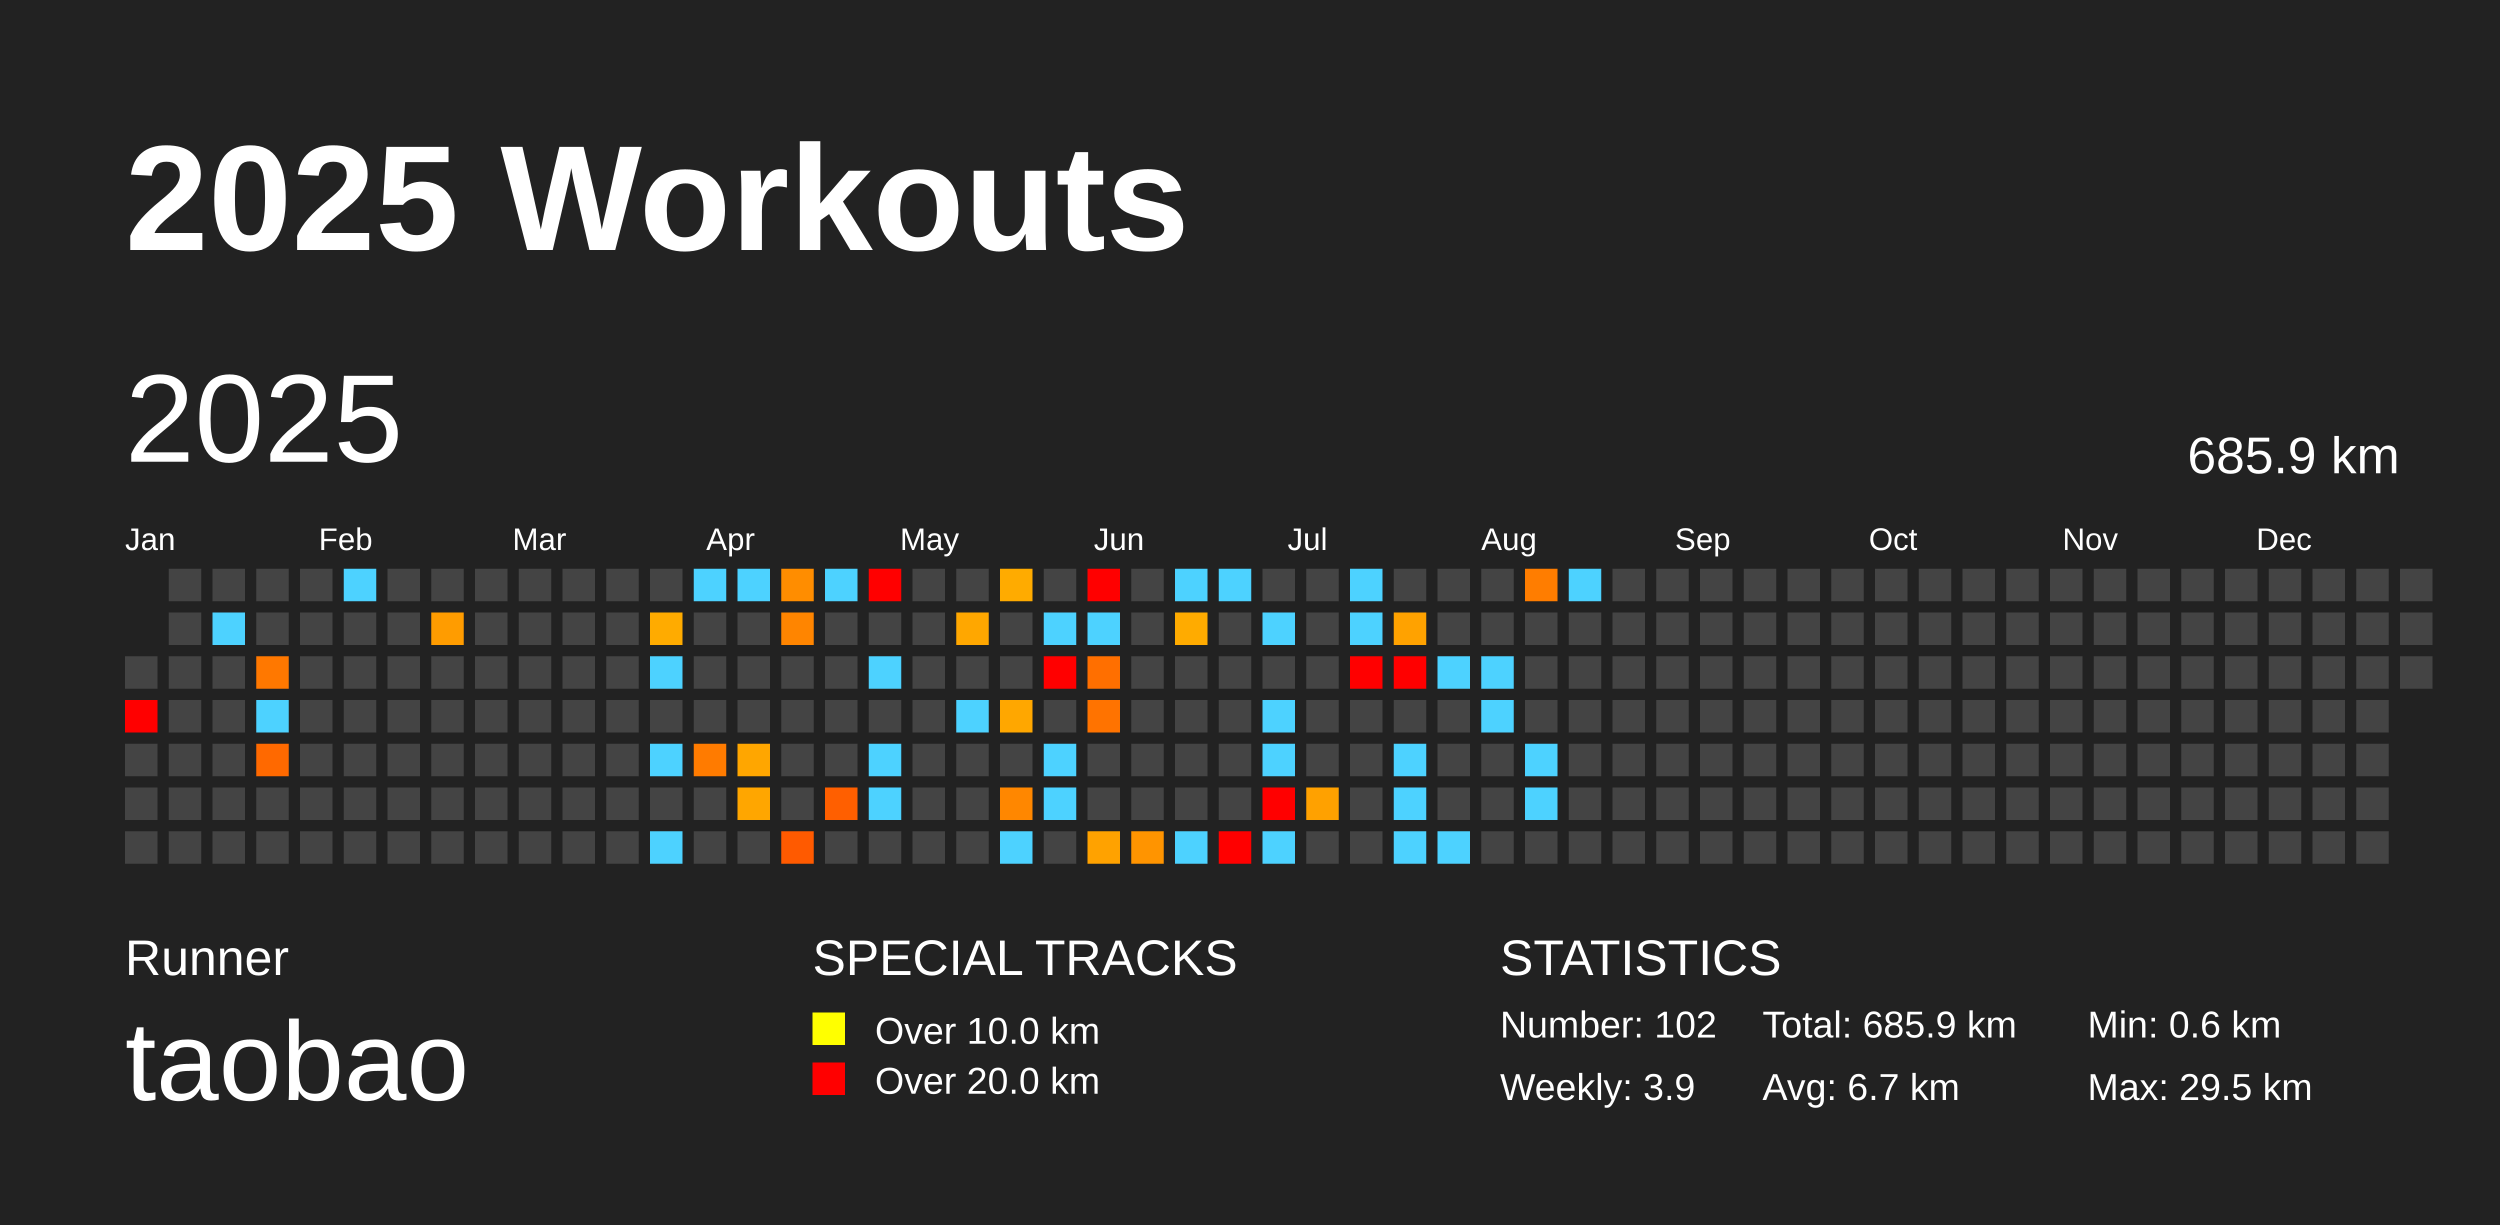
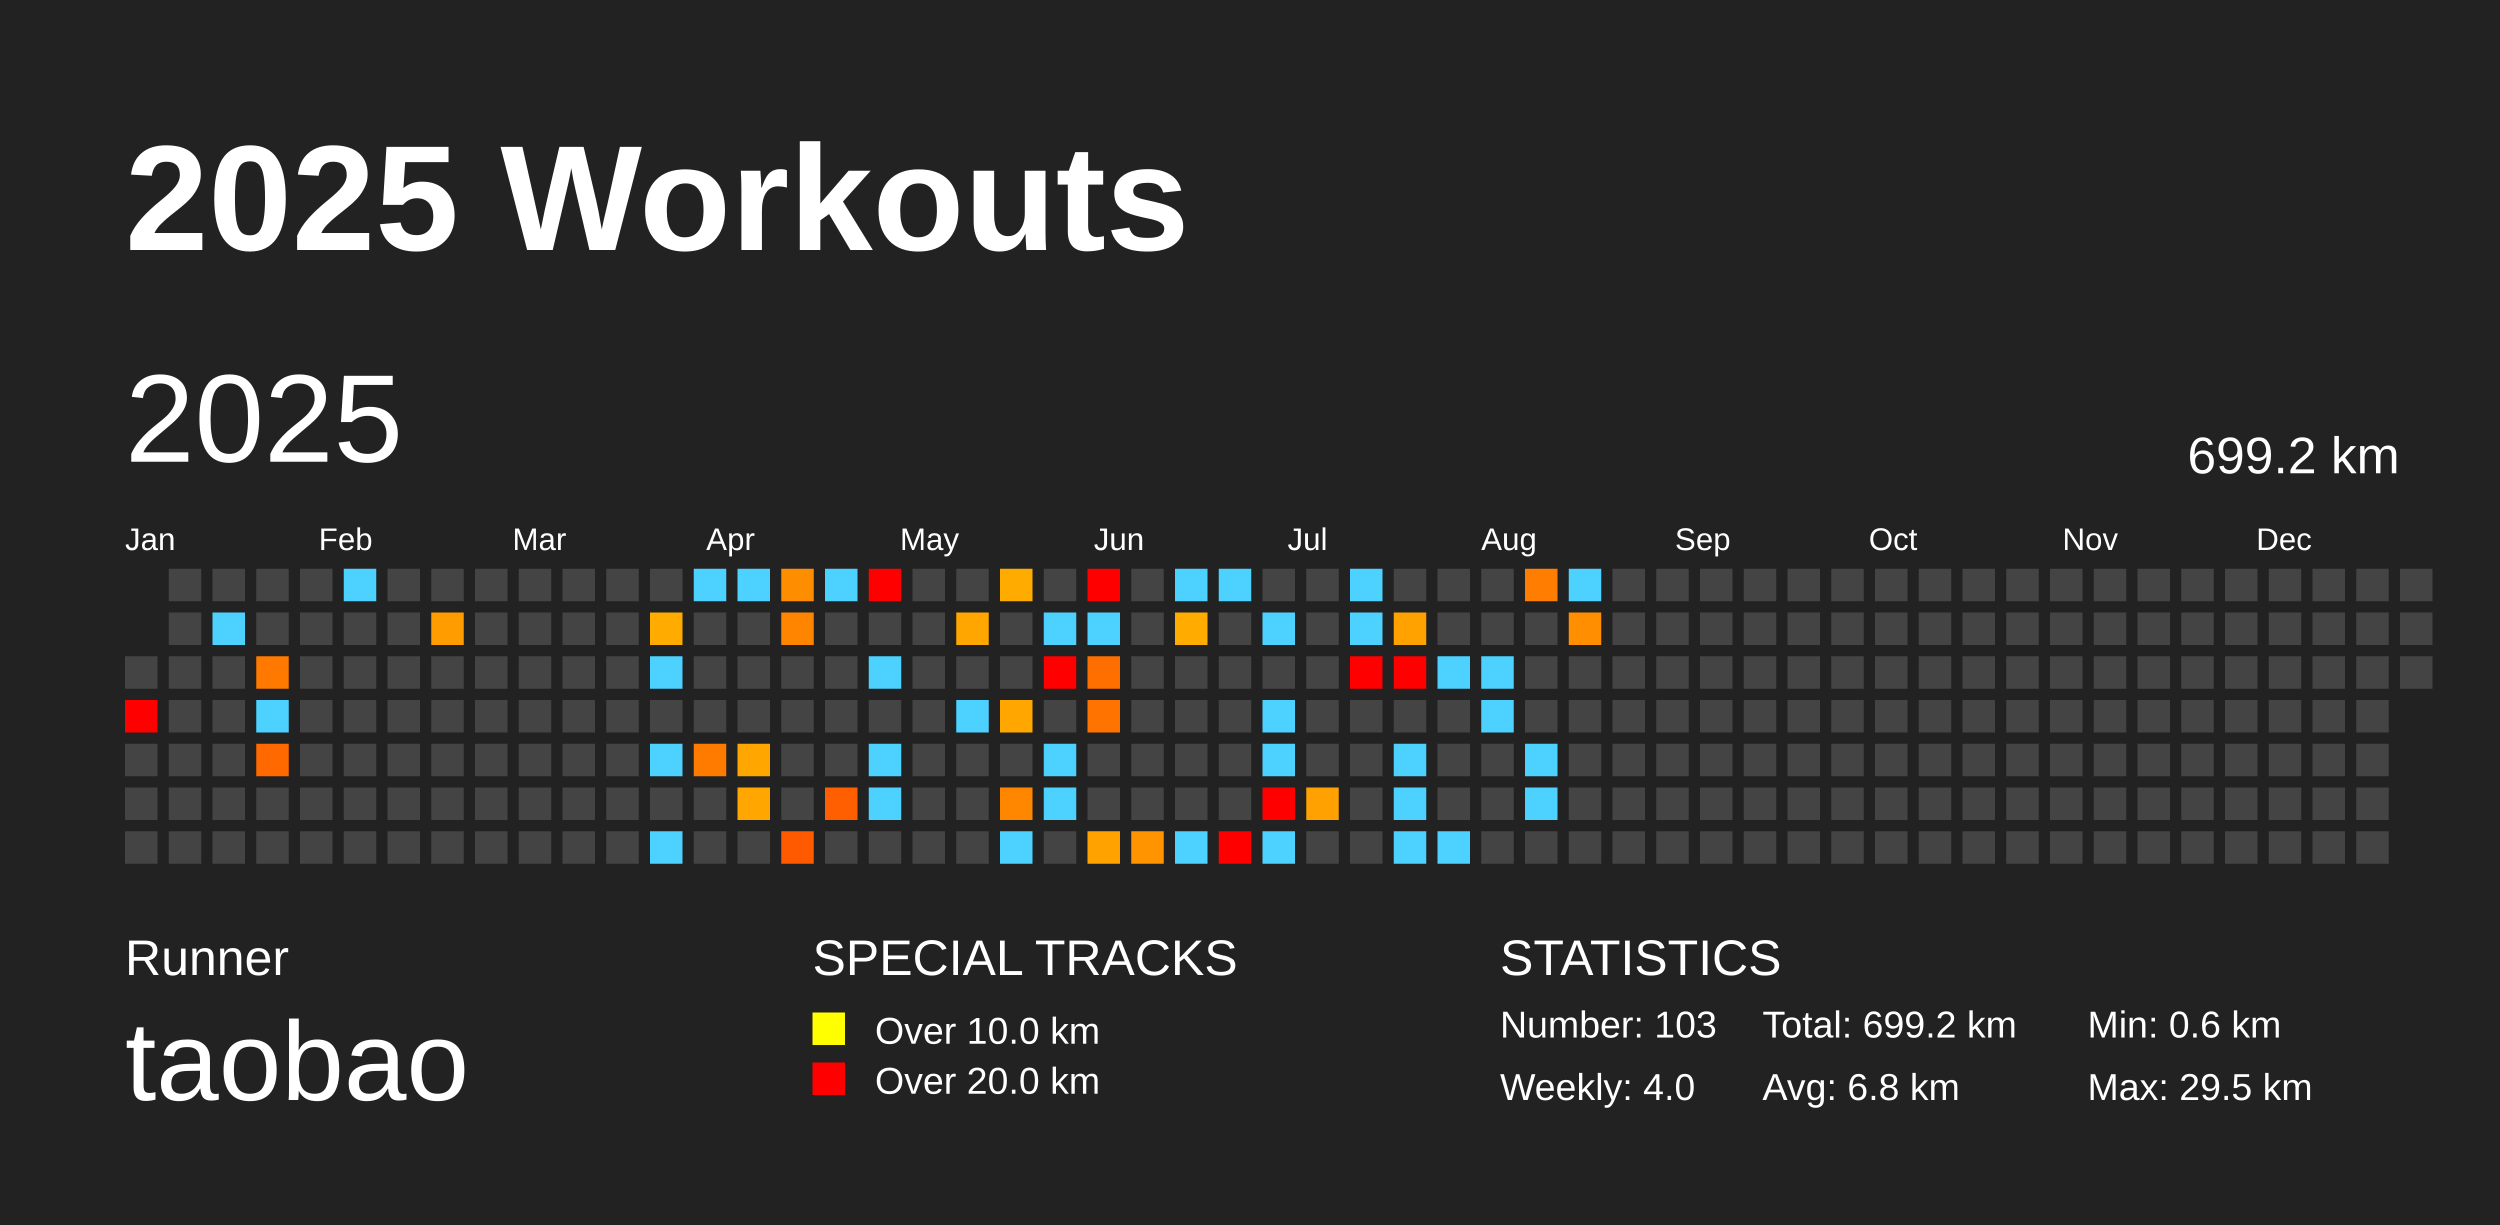
<svg xmlns="http://www.w3.org/2000/svg" baseProfile="full" height="98mm" version="1.1" viewBox="0,0,200,98" width="200mm">
  <defs />
  <rect fill="#222222" height="98" width="200" x="0" y="0" />
  <text fill="#FFFFFF" style="font-size:12px; font-family:Arial; font-weight:bold;" x="10" y="20">2025 Workouts</text>
  <text fill="#FFFFFF" style="font-size:4px; font-family:Arial" x="10" y="78">Runner</text>
  <text fill="#FFFFFF" style="font-size:9px; font-family:Arial" x="10" y="88">taobao</text>
  <text fill="#FFFFFF" style="font-size:4px; font-family:Arial" x="65" y="78">SPECIAL TRACKS</text>
  <rect fill="yellow" height="2.6" width="2.6" x="65" y="81" />
  <text fill="#FFFFFF" style="font-size:3px; font-family:Arial" x="70" y="83.5">Over 10.0 km</text>
  <rect fill="red" height="2.6" width="2.6" x="65" y="85" />
  <text fill="#FFFFFF" style="font-size:3px; font-family:Arial" x="70" y="87.5">Over 20.0 km</text>
  <text fill="#FFFFFF" style="font-size:4px; font-family:Arial" x="120" y="78">STATISTICS</text>
-   <text fill="#FFFFFF" style="font-size:3px; font-family:Arial" x="120" y="83">Number: 102</text>
-   <text fill="#FFFFFF" style="font-size:3px; font-family:Arial" x="120" y="88">Weekly: 3.9</text>
-   <text fill="#FFFFFF" style="font-size:3px; font-family:Arial" x="141" y="83">Total: 685.9 km</text>
-   <text fill="#FFFFFF" style="font-size:3px; font-family:Arial" x="141" y="88">Avg: 6.7 km</text>
+   <text fill="#FFFFFF" style="font-size:3px; font-family:Arial" x="120" y="83">Number: 103</text>
+   <text fill="#FFFFFF" style="font-size:3px; font-family:Arial" x="120" y="88">Weekly: 4.0</text>
+   <text fill="#FFFFFF" style="font-size:3px; font-family:Arial" x="141" y="83">Total: 699.2 km</text>
+   <text fill="#FFFFFF" style="font-size:3px; font-family:Arial" x="141" y="88">Avg: 6.8 km</text>
  <text fill="#FFFFFF" style="font-size:3px; font-family:Arial" x="167" y="83">Min: 0.6 km</text>
  <text fill="#FFFFFF" style="font-size:3px; font-family:Arial" x="167" y="88">Max: 29.5 km</text>
  <text dominant-baseline="hanging" fill="#FFFFFF" style="font-size:10.0px; font-family:Arial;" x="10" y="30">2025</text>
-   <text dominant-baseline="hanging" fill="#FFFFFF" style="font-size:4.125px; font-family:Arial;" x="175" y="35">685.9 km</text>
+   <text dominant-baseline="hanging" fill="#FFFFFF" style="font-size:4.125px; font-family:Arial;" x="175" y="35">699.2 km</text>
  <text fill="#FFFFFF" style="font-size:2.5px; font-family:Arial" x="10.0" y="44">Jan</text>
  <text fill="#FFFFFF" style="font-size:2.5px; font-family:Arial" x="25.5" y="44">Feb</text>
  <text fill="#FFFFFF" style="font-size:2.5px; font-family:Arial" x="41.0" y="44">Mar</text>
  <text fill="#FFFFFF" style="font-size:2.5px; font-family:Arial" x="56.5" y="44">Apr</text>
  <text fill="#FFFFFF" style="font-size:2.5px; font-family:Arial" x="72.0" y="44">May</text>
  <text fill="#FFFFFF" style="font-size:2.5px; font-family:Arial" x="87.5" y="44">Jun</text>
  <text fill="#FFFFFF" style="font-size:2.5px; font-family:Arial" x="103.0" y="44">Jul</text>
  <text fill="#FFFFFF" style="font-size:2.5px; font-family:Arial" x="118.5" y="44">Aug</text>
  <text fill="#FFFFFF" style="font-size:2.5px; font-family:Arial" x="134.0" y="44">Sep</text>
  <text fill="#FFFFFF" style="font-size:2.5px; font-family:Arial" x="149.5" y="44">Oct</text>
  <text fill="#FFFFFF" style="font-size:2.5px; font-family:Arial" x="165.0" y="44">Nov</text>
  <text fill="#FFFFFF" style="font-size:2.5px; font-family:Arial" x="180.5" y="44">Dec</text>
  <rect fill="#444444" height="2.6" width="2.6" x="10.0" y="52.5" />
  <rect fill="red" height="2.6" width="2.6" x="10.0" y="56.0" />
  <rect fill="#444444" height="2.6" width="2.6" x="10.0" y="59.5" />
  <rect fill="#444444" height="2.6" width="2.6" x="10.0" y="63.0" />
  <rect fill="#444444" height="2.6" width="2.6" x="10.0" y="66.5" />
  <rect fill="#444444" height="2.6" width="2.6" x="13.5" y="45.5" />
  <rect fill="#444444" height="2.6" width="2.6" x="13.5" y="49.0" />
  <rect fill="#444444" height="2.6" width="2.6" x="13.5" y="52.5" />
  <rect fill="#444444" height="2.6" width="2.6" x="13.5" y="56.0" />
  <rect fill="#444444" height="2.6" width="2.6" x="13.5" y="59.5" />
  <rect fill="#444444" height="2.6" width="2.6" x="13.5" y="63.0" />
  <rect fill="#444444" height="2.6" width="2.6" x="13.5" y="66.5" />
  <rect fill="#444444" height="2.6" width="2.6" x="17.0" y="45.5" />
  <rect fill="#4dd2ff" height="2.6" width="2.6" x="17.0" y="49.0" />
  <rect fill="#444444" height="2.6" width="2.6" x="17.0" y="52.5" />
  <rect fill="#444444" height="2.6" width="2.6" x="17.0" y="56.0" />
  <rect fill="#444444" height="2.6" width="2.6" x="17.0" y="59.5" />
  <rect fill="#444444" height="2.6" width="2.6" x="17.0" y="63.0" />
  <rect fill="#444444" height="2.6" width="2.6" x="17.0" y="66.5" />
  <rect fill="#444444" height="2.6" width="2.6" x="20.5" y="45.5" />
  <rect fill="#444444" height="2.6" width="2.6" x="20.5" y="49.0" />
  <rect fill="#ff7800" height="2.6" width="2.6" x="20.5" y="52.5" />
  <rect fill="#4dd2ff" height="2.6" width="2.6" x="20.5" y="56.0" />
  <rect fill="#ff6900" height="2.6" width="2.6" x="20.5" y="59.5" />
  <rect fill="#444444" height="2.6" width="2.6" x="20.5" y="63.0" />
  <rect fill="#444444" height="2.6" width="2.6" x="20.5" y="66.5" />
  <rect fill="#444444" height="2.6" width="2.6" x="24.0" y="45.5" />
  <rect fill="#444444" height="2.6" width="2.6" x="24.0" y="49.0" />
  <rect fill="#444444" height="2.6" width="2.6" x="24.0" y="52.5" />
  <rect fill="#444444" height="2.6" width="2.6" x="24.0" y="56.0" />
  <rect fill="#444444" height="2.6" width="2.6" x="24.0" y="59.5" />
  <rect fill="#444444" height="2.6" width="2.6" x="24.0" y="63.0" />
  <rect fill="#444444" height="2.6" width="2.6" x="24.0" y="66.5" />
  <rect fill="#4dd2ff" height="2.6" width="2.6" x="27.5" y="45.5" />
  <rect fill="#444444" height="2.6" width="2.6" x="27.5" y="49.0" />
  <rect fill="#444444" height="2.6" width="2.6" x="27.5" y="52.5" />
  <rect fill="#444444" height="2.6" width="2.6" x="27.5" y="56.0" />
  <rect fill="#444444" height="2.6" width="2.6" x="27.5" y="59.5" />
  <rect fill="#444444" height="2.6" width="2.6" x="27.5" y="63.0" />
  <rect fill="#444444" height="2.6" width="2.6" x="27.5" y="66.5" />
  <rect fill="#444444" height="2.6" width="2.6" x="31.0" y="45.5" />
  <rect fill="#444444" height="2.6" width="2.6" x="31.0" y="49.0" />
  <rect fill="#444444" height="2.6" width="2.6" x="31.0" y="52.5" />
  <rect fill="#444444" height="2.6" width="2.6" x="31.0" y="56.0" />
  <rect fill="#444444" height="2.6" width="2.6" x="31.0" y="59.5" />
  <rect fill="#444444" height="2.6" width="2.6" x="31.0" y="63.0" />
  <rect fill="#444444" height="2.6" width="2.6" x="31.0" y="66.5" />
  <rect fill="#444444" height="2.6" width="2.6" x="34.5" y="45.5" />
  <rect fill="#ff9c00" height="2.6" width="2.6" x="34.5" y="49.0" />
  <rect fill="#444444" height="2.6" width="2.6" x="34.5" y="52.5" />
  <rect fill="#444444" height="2.6" width="2.6" x="34.5" y="56.0" />
  <rect fill="#444444" height="2.6" width="2.6" x="34.5" y="59.5" />
  <rect fill="#444444" height="2.6" width="2.6" x="34.5" y="63.0" />
  <rect fill="#444444" height="2.6" width="2.6" x="34.5" y="66.5" />
  <rect fill="#444444" height="2.6" width="2.6" x="38.0" y="45.5" />
  <rect fill="#444444" height="2.6" width="2.6" x="38.0" y="49.0" />
  <rect fill="#444444" height="2.6" width="2.6" x="38.0" y="52.5" />
  <rect fill="#444444" height="2.6" width="2.6" x="38.0" y="56.0" />
  <rect fill="#444444" height="2.6" width="2.6" x="38.0" y="59.5" />
  <rect fill="#444444" height="2.6" width="2.6" x="38.0" y="63.0" />
  <rect fill="#444444" height="2.6" width="2.6" x="38.0" y="66.5" />
  <rect fill="#444444" height="2.6" width="2.6" x="41.5" y="45.5" />
  <rect fill="#444444" height="2.6" width="2.6" x="41.5" y="49.0" />
  <rect fill="#444444" height="2.6" width="2.6" x="41.5" y="52.5" />
  <rect fill="#444444" height="2.6" width="2.6" x="41.5" y="56.0" />
  <rect fill="#444444" height="2.6" width="2.6" x="41.5" y="59.5" />
  <rect fill="#444444" height="2.6" width="2.6" x="41.5" y="63.0" />
  <rect fill="#444444" height="2.6" width="2.6" x="41.5" y="66.5" />
  <rect fill="#444444" height="2.6" width="2.6" x="45.0" y="45.5" />
  <rect fill="#444444" height="2.6" width="2.6" x="45.0" y="49.0" />
  <rect fill="#444444" height="2.6" width="2.6" x="45.0" y="52.5" />
  <rect fill="#444444" height="2.6" width="2.6" x="45.0" y="56.0" />
  <rect fill="#444444" height="2.6" width="2.6" x="45.0" y="59.5" />
  <rect fill="#444444" height="2.6" width="2.6" x="45.0" y="63.0" />
  <rect fill="#444444" height="2.6" width="2.6" x="45.0" y="66.5" />
  <rect fill="#444444" height="2.6" width="2.6" x="48.5" y="45.5" />
  <rect fill="#444444" height="2.6" width="2.6" x="48.5" y="49.0" />
  <rect fill="#444444" height="2.6" width="2.6" x="48.5" y="52.5" />
  <rect fill="#444444" height="2.6" width="2.6" x="48.5" y="56.0" />
  <rect fill="#444444" height="2.6" width="2.6" x="48.5" y="59.5" />
  <rect fill="#444444" height="2.6" width="2.6" x="48.5" y="63.0" />
  <rect fill="#444444" height="2.6" width="2.6" x="48.5" y="66.5" />
  <rect fill="#444444" height="2.6" width="2.6" x="52.0" y="45.5" />
  <rect fill="#ffab00" height="2.6" width="2.6" x="52.0" y="49.0" />
  <rect fill="#4dd2ff" height="2.6" width="2.6" x="52.0" y="52.5" />
  <rect fill="#444444" height="2.6" width="2.6" x="52.0" y="56.0" />
  <rect fill="#4dd2ff" height="2.6" width="2.6" x="52.0" y="59.5" />
  <rect fill="#444444" height="2.6" width="2.6" x="52.0" y="63.0" />
  <rect fill="#4dd2ff" height="2.6" width="2.6" x="52.0" y="66.5" />
  <rect fill="#4dd2ff" height="2.6" width="2.6" x="55.5" y="45.5" />
  <rect fill="#444444" height="2.6" width="2.6" x="55.5" y="49.0" />
  <rect fill="#444444" height="2.6" width="2.6" x="55.5" y="52.5" />
  <rect fill="#444444" height="2.6" width="2.6" x="55.5" y="56.0" />
  <rect fill="#ff7b00" height="2.6" width="2.6" x="55.5" y="59.5" />
  <rect fill="#444444" height="2.6" width="2.6" x="55.5" y="63.0" />
  <rect fill="#444444" height="2.6" width="2.6" x="55.5" y="66.5" />
  <rect fill="#4dd2ff" height="2.6" width="2.6" x="59.0" y="45.5" />
  <rect fill="#444444" height="2.6" width="2.6" x="59.0" y="49.0" />
  <rect fill="#444444" height="2.6" width="2.6" x="59.0" y="52.5" />
  <rect fill="#444444" height="2.6" width="2.6" x="59.0" y="56.0" />
  <rect fill="#ffa600" height="2.6" width="2.6" x="59.0" y="59.5" />
  <rect fill="#ffa600" height="2.6" width="2.6" x="59.0" y="63.0" />
  <rect fill="#444444" height="2.6" width="2.6" x="59.0" y="66.5" />
  <rect fill="#ff8d00" height="2.6" width="2.6" x="62.5" y="45.5" />
  <rect fill="#ff8500" height="2.6" width="2.6" x="62.5" y="49.0" />
  <rect fill="#444444" height="2.6" width="2.6" x="62.5" y="52.5" />
  <rect fill="#444444" height="2.6" width="2.6" x="62.5" y="56.0" />
  <rect fill="#444444" height="2.6" width="2.6" x="62.5" y="59.5" />
  <rect fill="#444444" height="2.6" width="2.6" x="62.5" y="63.0" />
  <rect fill="#ff5a00" height="2.6" width="2.6" x="62.5" y="66.5" />
  <rect fill="#4dd2ff" height="2.6" width="2.6" x="66.0" y="45.5" />
  <rect fill="#444444" height="2.6" width="2.6" x="66.0" y="49.0" />
  <rect fill="#444444" height="2.6" width="2.6" x="66.0" y="52.5" />
  <rect fill="#444444" height="2.6" width="2.6" x="66.0" y="56.0" />
  <rect fill="#444444" height="2.6" width="2.6" x="66.0" y="59.5" />
  <rect fill="#ff5f00" height="2.6" width="2.6" x="66.0" y="63.0" />
  <rect fill="#444444" height="2.6" width="2.6" x="66.0" y="66.5" />
  <rect fill="red" height="2.6" width="2.6" x="69.5" y="45.5" />
  <rect fill="#444444" height="2.6" width="2.6" x="69.5" y="49.0" />
  <rect fill="#4dd2ff" height="2.6" width="2.6" x="69.5" y="52.5" />
  <rect fill="#444444" height="2.6" width="2.6" x="69.5" y="56.0" />
  <rect fill="#4dd2ff" height="2.6" width="2.6" x="69.5" y="59.5" />
  <rect fill="#4dd2ff" height="2.6" width="2.6" x="69.5" y="63.0" />
  <rect fill="#444444" height="2.6" width="2.6" x="69.5" y="66.5" />
  <rect fill="#444444" height="2.6" width="2.6" x="73.0" y="45.5" />
  <rect fill="#444444" height="2.6" width="2.6" x="73.0" y="49.0" />
  <rect fill="#444444" height="2.6" width="2.6" x="73.0" y="52.5" />
  <rect fill="#444444" height="2.6" width="2.6" x="73.0" y="56.0" />
  <rect fill="#444444" height="2.6" width="2.6" x="73.0" y="59.5" />
  <rect fill="#444444" height="2.6" width="2.6" x="73.0" y="63.0" />
  <rect fill="#444444" height="2.6" width="2.6" x="73.0" y="66.5" />
  <rect fill="#444444" height="2.6" width="2.6" x="76.5" y="45.5" />
  <rect fill="#ffa700" height="2.6" width="2.6" x="76.5" y="49.0" />
  <rect fill="#444444" height="2.6" width="2.6" x="76.5" y="52.5" />
  <rect fill="#4dd2ff" height="2.6" width="2.6" x="76.5" y="56.0" />
  <rect fill="#444444" height="2.6" width="2.6" x="76.5" y="59.5" />
  <rect fill="#444444" height="2.6" width="2.6" x="76.5" y="63.0" />
  <rect fill="#444444" height="2.6" width="2.6" x="76.5" y="66.5" />
  <rect fill="#ffab00" height="2.6" width="2.6" x="80.0" y="45.5" />
  <rect fill="#444444" height="2.6" width="2.6" x="80.0" y="49.0" />
  <rect fill="#444444" height="2.6" width="2.6" x="80.0" y="52.5" />
  <rect fill="#ffa700" height="2.6" width="2.6" x="80.0" y="56.0" />
  <rect fill="#444444" height="2.6" width="2.6" x="80.0" y="59.5" />
  <rect fill="#ff8700" height="2.6" width="2.6" x="80.0" y="63.0" />
  <rect fill="#4dd2ff" height="2.6" width="2.6" x="80.0" y="66.5" />
  <rect fill="#444444" height="2.6" width="2.6" x="83.5" y="45.5" />
  <rect fill="#4dd2ff" height="2.6" width="2.6" x="83.5" y="49.0" />
  <rect fill="red" height="2.6" width="2.6" x="83.5" y="52.5" />
  <rect fill="#444444" height="2.6" width="2.6" x="83.5" y="56.0" />
  <rect fill="#4dd2ff" height="2.6" width="2.6" x="83.5" y="59.5" />
  <rect fill="#4dd2ff" height="2.6" width="2.6" x="83.5" y="63.0" />
  <rect fill="#444444" height="2.6" width="2.6" x="83.5" y="66.5" />
  <rect fill="red" height="2.6" width="2.6" x="87.0" y="45.5" />
  <rect fill="#4dd2ff" height="2.6" width="2.6" x="87.0" y="49.0" />
  <rect fill="#ff6f00" height="2.6" width="2.6" x="87.0" y="52.5" />
  <rect fill="#ff7300" height="2.6" width="2.6" x="87.0" y="56.0" />
  <rect fill="#444444" height="2.6" width="2.6" x="87.0" y="59.5" />
  <rect fill="#444444" height="2.6" width="2.6" x="87.0" y="63.0" />
  <rect fill="#ffa200" height="2.6" width="2.6" x="87.0" y="66.5" />
  <rect fill="#444444" height="2.6" width="2.6" x="90.5" y="45.5" />
  <rect fill="#444444" height="2.6" width="2.6" x="90.5" y="49.0" />
  <rect fill="#444444" height="2.6" width="2.6" x="90.5" y="52.5" />
  <rect fill="#444444" height="2.6" width="2.6" x="90.5" y="56.0" />
  <rect fill="#444444" height="2.6" width="2.6" x="90.5" y="59.5" />
  <rect fill="#444444" height="2.6" width="2.6" x="90.5" y="63.0" />
  <rect fill="#ff9400" height="2.6" width="2.6" x="90.5" y="66.5" />
  <rect fill="#4dd2ff" height="2.6" width="2.6" x="94.0" y="45.5" />
  <rect fill="#ffab00" height="2.6" width="2.6" x="94.0" y="49.0" />
  <rect fill="#444444" height="2.6" width="2.6" x="94.0" y="52.5" />
  <rect fill="#444444" height="2.6" width="2.6" x="94.0" y="56.0" />
  <rect fill="#444444" height="2.6" width="2.6" x="94.0" y="59.5" />
  <rect fill="#444444" height="2.6" width="2.6" x="94.0" y="63.0" />
  <rect fill="#4dd2ff" height="2.6" width="2.6" x="94.0" y="66.5" />
  <rect fill="#4dd2ff" height="2.6" width="2.6" x="97.5" y="45.5" />
  <rect fill="#444444" height="2.6" width="2.6" x="97.5" y="49.0" />
  <rect fill="#444444" height="2.6" width="2.6" x="97.5" y="52.5" />
  <rect fill="#444444" height="2.6" width="2.6" x="97.5" y="56.0" />
  <rect fill="#444444" height="2.6" width="2.6" x="97.5" y="59.5" />
  <rect fill="#444444" height="2.6" width="2.6" x="97.5" y="63.0" />
  <rect fill="red" height="2.6" width="2.6" x="97.5" y="66.5" />
  <rect fill="#444444" height="2.6" width="2.6" x="101.0" y="45.5" />
  <rect fill="#4dd2ff" height="2.6" width="2.6" x="101.0" y="49.0" />
  <rect fill="#444444" height="2.6" width="2.6" x="101.0" y="52.5" />
  <rect fill="#4dd2ff" height="2.6" width="2.6" x="101.0" y="56.0" />
  <rect fill="#4dd2ff" height="2.6" width="2.6" x="101.0" y="59.5" />
  <rect fill="red" height="2.6" width="2.6" x="101.0" y="63.0" />
  <rect fill="#4dd2ff" height="2.6" width="2.6" x="101.0" y="66.5" />
  <rect fill="#444444" height="2.6" width="2.6" x="104.5" y="45.5" />
  <rect fill="#444444" height="2.6" width="2.6" x="104.5" y="49.0" />
  <rect fill="#444444" height="2.6" width="2.6" x="104.5" y="52.5" />
  <rect fill="#444444" height="2.6" width="2.6" x="104.5" y="56.0" />
  <rect fill="#444444" height="2.6" width="2.6" x="104.5" y="59.5" />
  <rect fill="#ffa100" height="2.6" width="2.6" x="104.5" y="63.0" />
  <rect fill="#444444" height="2.6" width="2.6" x="104.5" y="66.5" />
  <rect fill="#4dd2ff" height="2.6" width="2.6" x="108.0" y="45.5" />
  <rect fill="#4dd2ff" height="2.6" width="2.6" x="108.0" y="49.0" />
  <rect fill="red" height="2.6" width="2.6" x="108.0" y="52.5" />
  <rect fill="#444444" height="2.6" width="2.6" x="108.0" y="56.0" />
  <rect fill="#444444" height="2.6" width="2.6" x="108.0" y="59.5" />
  <rect fill="#444444" height="2.6" width="2.6" x="108.0" y="63.0" />
  <rect fill="#444444" height="2.6" width="2.6" x="108.0" y="66.5" />
  <rect fill="#444444" height="2.6" width="2.6" x="111.5" y="45.5" />
  <rect fill="#ffa200" height="2.6" width="2.6" x="111.5" y="49.0" />
  <rect fill="red" height="2.6" width="2.6" x="111.5" y="52.5" />
  <rect fill="#444444" height="2.6" width="2.6" x="111.5" y="56.0" />
  <rect fill="#4dd2ff" height="2.6" width="2.6" x="111.5" y="59.5" />
  <rect fill="#4dd2ff" height="2.6" width="2.6" x="111.5" y="63.0" />
  <rect fill="#4dd2ff" height="2.6" width="2.6" x="111.5" y="66.5" />
  <rect fill="#444444" height="2.6" width="2.6" x="115.0" y="45.5" />
  <rect fill="#444444" height="2.6" width="2.6" x="115.0" y="49.0" />
  <rect fill="#4dd2ff" height="2.6" width="2.6" x="115.0" y="52.5" />
  <rect fill="#444444" height="2.6" width="2.6" x="115.0" y="56.0" />
  <rect fill="#444444" height="2.6" width="2.6" x="115.0" y="59.5" />
  <rect fill="#444444" height="2.6" width="2.6" x="115.0" y="63.0" />
  <rect fill="#4dd2ff" height="2.6" width="2.6" x="115.0" y="66.5" />
  <rect fill="#444444" height="2.6" width="2.6" x="118.5" y="45.5" />
  <rect fill="#444444" height="2.6" width="2.6" x="118.5" y="49.0" />
  <rect fill="#4dd2ff" height="2.6" width="2.6" x="118.5" y="52.5" />
  <rect fill="#4dd2ff" height="2.6" width="2.6" x="118.5" y="56.0" />
  <rect fill="#444444" height="2.6" width="2.6" x="118.5" y="59.5" />
  <rect fill="#444444" height="2.6" width="2.6" x="118.5" y="63.0" />
  <rect fill="#444444" height="2.6" width="2.6" x="118.5" y="66.5" />
  <rect fill="#ff7d00" height="2.6" width="2.6" x="122.0" y="45.5" />
  <rect fill="#444444" height="2.6" width="2.6" x="122.0" y="49.0" />
  <rect fill="#444444" height="2.6" width="2.6" x="122.0" y="52.5" />
  <rect fill="#444444" height="2.6" width="2.6" x="122.0" y="56.0" />
  <rect fill="#4dd2ff" height="2.6" width="2.6" x="122.0" y="59.5" />
  <rect fill="#4dd2ff" height="2.6" width="2.6" x="122.0" y="63.0" />
  <rect fill="#444444" height="2.6" width="2.6" x="122.0" y="66.5" />
  <rect fill="#4dd2ff" height="2.6" width="2.6" x="125.5" y="45.5" />
-   <rect fill="#444444" height="2.6" width="2.6" x="125.5" y="49.0" />
+   <rect fill="#ff8f00" height="2.6" width="2.6" x="125.5" y="49.0" />
  <rect fill="#444444" height="2.6" width="2.6" x="125.5" y="52.5" />
  <rect fill="#444444" height="2.6" width="2.6" x="125.5" y="56.0" />
  <rect fill="#444444" height="2.6" width="2.6" x="125.5" y="59.5" />
  <rect fill="#444444" height="2.6" width="2.6" x="125.5" y="63.0" />
  <rect fill="#444444" height="2.6" width="2.6" x="125.5" y="66.5" />
  <rect fill="#444444" height="2.6" width="2.6" x="129.0" y="45.5" />
  <rect fill="#444444" height="2.6" width="2.6" x="129.0" y="49.0" />
  <rect fill="#444444" height="2.6" width="2.6" x="129.0" y="52.5" />
  <rect fill="#444444" height="2.6" width="2.6" x="129.0" y="56.0" />
  <rect fill="#444444" height="2.6" width="2.6" x="129.0" y="59.5" />
  <rect fill="#444444" height="2.6" width="2.6" x="129.0" y="63.0" />
  <rect fill="#444444" height="2.6" width="2.6" x="129.0" y="66.5" />
  <rect fill="#444444" height="2.6" width="2.6" x="132.5" y="45.5" />
  <rect fill="#444444" height="2.6" width="2.6" x="132.5" y="49.0" />
  <rect fill="#444444" height="2.6" width="2.6" x="132.5" y="52.5" />
  <rect fill="#444444" height="2.6" width="2.6" x="132.5" y="56.0" />
  <rect fill="#444444" height="2.6" width="2.6" x="132.5" y="59.5" />
  <rect fill="#444444" height="2.6" width="2.6" x="132.5" y="63.0" />
  <rect fill="#444444" height="2.6" width="2.6" x="132.5" y="66.5" />
  <rect fill="#444444" height="2.6" width="2.6" x="136.0" y="45.5" />
  <rect fill="#444444" height="2.6" width="2.6" x="136.0" y="49.0" />
  <rect fill="#444444" height="2.6" width="2.6" x="136.0" y="52.5" />
  <rect fill="#444444" height="2.6" width="2.6" x="136.0" y="56.0" />
  <rect fill="#444444" height="2.6" width="2.6" x="136.0" y="59.5" />
  <rect fill="#444444" height="2.6" width="2.6" x="136.0" y="63.0" />
  <rect fill="#444444" height="2.6" width="2.6" x="136.0" y="66.5" />
  <rect fill="#444444" height="2.6" width="2.6" x="139.5" y="45.5" />
  <rect fill="#444444" height="2.6" width="2.6" x="139.5" y="49.0" />
  <rect fill="#444444" height="2.6" width="2.6" x="139.5" y="52.5" />
  <rect fill="#444444" height="2.6" width="2.6" x="139.5" y="56.0" />
  <rect fill="#444444" height="2.6" width="2.6" x="139.5" y="59.5" />
  <rect fill="#444444" height="2.6" width="2.6" x="139.5" y="63.0" />
  <rect fill="#444444" height="2.6" width="2.6" x="139.5" y="66.5" />
  <rect fill="#444444" height="2.6" width="2.6" x="143.0" y="45.5" />
  <rect fill="#444444" height="2.6" width="2.6" x="143.0" y="49.0" />
  <rect fill="#444444" height="2.6" width="2.6" x="143.0" y="52.5" />
  <rect fill="#444444" height="2.6" width="2.6" x="143.0" y="56.0" />
  <rect fill="#444444" height="2.6" width="2.6" x="143.0" y="59.5" />
  <rect fill="#444444" height="2.6" width="2.6" x="143.0" y="63.0" />
  <rect fill="#444444" height="2.6" width="2.6" x="143.0" y="66.5" />
  <rect fill="#444444" height="2.6" width="2.6" x="146.5" y="45.5" />
  <rect fill="#444444" height="2.6" width="2.6" x="146.5" y="49.0" />
  <rect fill="#444444" height="2.6" width="2.6" x="146.5" y="52.5" />
  <rect fill="#444444" height="2.6" width="2.6" x="146.5" y="56.0" />
  <rect fill="#444444" height="2.6" width="2.6" x="146.5" y="59.5" />
  <rect fill="#444444" height="2.6" width="2.6" x="146.5" y="63.0" />
  <rect fill="#444444" height="2.6" width="2.6" x="146.5" y="66.5" />
  <rect fill="#444444" height="2.6" width="2.6" x="150.0" y="45.5" />
  <rect fill="#444444" height="2.6" width="2.6" x="150.0" y="49.0" />
  <rect fill="#444444" height="2.6" width="2.6" x="150.0" y="52.5" />
  <rect fill="#444444" height="2.6" width="2.6" x="150.0" y="56.0" />
  <rect fill="#444444" height="2.6" width="2.6" x="150.0" y="59.5" />
  <rect fill="#444444" height="2.6" width="2.6" x="150.0" y="63.0" />
  <rect fill="#444444" height="2.6" width="2.6" x="150.0" y="66.5" />
  <rect fill="#444444" height="2.6" width="2.6" x="153.5" y="45.5" />
  <rect fill="#444444" height="2.6" width="2.6" x="153.5" y="49.0" />
  <rect fill="#444444" height="2.6" width="2.6" x="153.5" y="52.5" />
  <rect fill="#444444" height="2.6" width="2.6" x="153.5" y="56.0" />
  <rect fill="#444444" height="2.6" width="2.6" x="153.5" y="59.5" />
  <rect fill="#444444" height="2.6" width="2.6" x="153.5" y="63.0" />
  <rect fill="#444444" height="2.6" width="2.6" x="153.5" y="66.5" />
  <rect fill="#444444" height="2.6" width="2.6" x="157.0" y="45.5" />
  <rect fill="#444444" height="2.6" width="2.6" x="157.0" y="49.0" />
  <rect fill="#444444" height="2.6" width="2.6" x="157.0" y="52.5" />
  <rect fill="#444444" height="2.6" width="2.6" x="157.0" y="56.0" />
  <rect fill="#444444" height="2.6" width="2.6" x="157.0" y="59.5" />
  <rect fill="#444444" height="2.6" width="2.6" x="157.0" y="63.0" />
  <rect fill="#444444" height="2.6" width="2.6" x="157.0" y="66.5" />
  <rect fill="#444444" height="2.6" width="2.6" x="160.5" y="45.5" />
  <rect fill="#444444" height="2.6" width="2.6" x="160.5" y="49.0" />
  <rect fill="#444444" height="2.6" width="2.6" x="160.5" y="52.5" />
  <rect fill="#444444" height="2.6" width="2.6" x="160.5" y="56.0" />
  <rect fill="#444444" height="2.6" width="2.6" x="160.5" y="59.5" />
  <rect fill="#444444" height="2.6" width="2.6" x="160.5" y="63.0" />
  <rect fill="#444444" height="2.6" width="2.6" x="160.5" y="66.5" />
  <rect fill="#444444" height="2.6" width="2.6" x="164.0" y="45.5" />
  <rect fill="#444444" height="2.6" width="2.6" x="164.0" y="49.0" />
  <rect fill="#444444" height="2.6" width="2.6" x="164.0" y="52.5" />
  <rect fill="#444444" height="2.6" width="2.6" x="164.0" y="56.0" />
  <rect fill="#444444" height="2.6" width="2.6" x="164.0" y="59.5" />
  <rect fill="#444444" height="2.6" width="2.6" x="164.0" y="63.0" />
  <rect fill="#444444" height="2.6" width="2.6" x="164.0" y="66.5" />
  <rect fill="#444444" height="2.6" width="2.6" x="167.5" y="45.5" />
  <rect fill="#444444" height="2.6" width="2.6" x="167.5" y="49.0" />
  <rect fill="#444444" height="2.6" width="2.6" x="167.5" y="52.5" />
  <rect fill="#444444" height="2.6" width="2.6" x="167.5" y="56.0" />
  <rect fill="#444444" height="2.6" width="2.6" x="167.5" y="59.5" />
  <rect fill="#444444" height="2.6" width="2.6" x="167.5" y="63.0" />
  <rect fill="#444444" height="2.6" width="2.6" x="167.5" y="66.5" />
  <rect fill="#444444" height="2.6" width="2.6" x="171.0" y="45.5" />
  <rect fill="#444444" height="2.6" width="2.6" x="171.0" y="49.0" />
  <rect fill="#444444" height="2.6" width="2.6" x="171.0" y="52.5" />
  <rect fill="#444444" height="2.6" width="2.6" x="171.0" y="56.0" />
  <rect fill="#444444" height="2.6" width="2.6" x="171.0" y="59.5" />
  <rect fill="#444444" height="2.6" width="2.6" x="171.0" y="63.0" />
  <rect fill="#444444" height="2.6" width="2.6" x="171.0" y="66.5" />
  <rect fill="#444444" height="2.6" width="2.6" x="174.5" y="45.5" />
  <rect fill="#444444" height="2.6" width="2.6" x="174.5" y="49.0" />
  <rect fill="#444444" height="2.6" width="2.6" x="174.5" y="52.5" />
  <rect fill="#444444" height="2.6" width="2.6" x="174.5" y="56.0" />
  <rect fill="#444444" height="2.6" width="2.6" x="174.5" y="59.5" />
  <rect fill="#444444" height="2.6" width="2.6" x="174.5" y="63.0" />
  <rect fill="#444444" height="2.6" width="2.6" x="174.5" y="66.5" />
  <rect fill="#444444" height="2.6" width="2.6" x="178.0" y="45.5" />
  <rect fill="#444444" height="2.6" width="2.6" x="178.0" y="49.0" />
  <rect fill="#444444" height="2.6" width="2.6" x="178.0" y="52.5" />
  <rect fill="#444444" height="2.6" width="2.6" x="178.0" y="56.0" />
  <rect fill="#444444" height="2.6" width="2.6" x="178.0" y="59.5" />
  <rect fill="#444444" height="2.6" width="2.6" x="178.0" y="63.0" />
  <rect fill="#444444" height="2.6" width="2.6" x="178.0" y="66.5" />
  <rect fill="#444444" height="2.6" width="2.6" x="181.5" y="45.5" />
  <rect fill="#444444" height="2.6" width="2.6" x="181.5" y="49.0" />
  <rect fill="#444444" height="2.6" width="2.6" x="181.5" y="52.5" />
  <rect fill="#444444" height="2.6" width="2.6" x="181.5" y="56.0" />
  <rect fill="#444444" height="2.6" width="2.6" x="181.5" y="59.5" />
  <rect fill="#444444" height="2.6" width="2.6" x="181.5" y="63.0" />
  <rect fill="#444444" height="2.6" width="2.6" x="181.5" y="66.5" />
  <rect fill="#444444" height="2.6" width="2.6" x="185.0" y="45.5" />
  <rect fill="#444444" height="2.6" width="2.6" x="185.0" y="49.0" />
  <rect fill="#444444" height="2.6" width="2.6" x="185.0" y="52.5" />
  <rect fill="#444444" height="2.6" width="2.6" x="185.0" y="56.0" />
  <rect fill="#444444" height="2.6" width="2.6" x="185.0" y="59.5" />
  <rect fill="#444444" height="2.6" width="2.6" x="185.0" y="63.0" />
  <rect fill="#444444" height="2.6" width="2.6" x="185.0" y="66.5" />
  <rect fill="#444444" height="2.6" width="2.6" x="188.5" y="45.5" />
  <rect fill="#444444" height="2.6" width="2.6" x="188.5" y="49.0" />
  <rect fill="#444444" height="2.6" width="2.6" x="188.5" y="52.5" />
  <rect fill="#444444" height="2.6" width="2.6" x="188.5" y="56.0" />
  <rect fill="#444444" height="2.6" width="2.6" x="188.5" y="59.5" />
  <rect fill="#444444" height="2.6" width="2.6" x="188.5" y="63.0" />
  <rect fill="#444444" height="2.6" width="2.6" x="188.5" y="66.5" />
  <rect fill="#444444" height="2.6" width="2.6" x="192.0" y="45.5" />
  <rect fill="#444444" height="2.6" width="2.6" x="192.0" y="49.0" />
  <rect fill="#444444" height="2.6" width="2.6" x="192.0" y="52.5" />
</svg>
